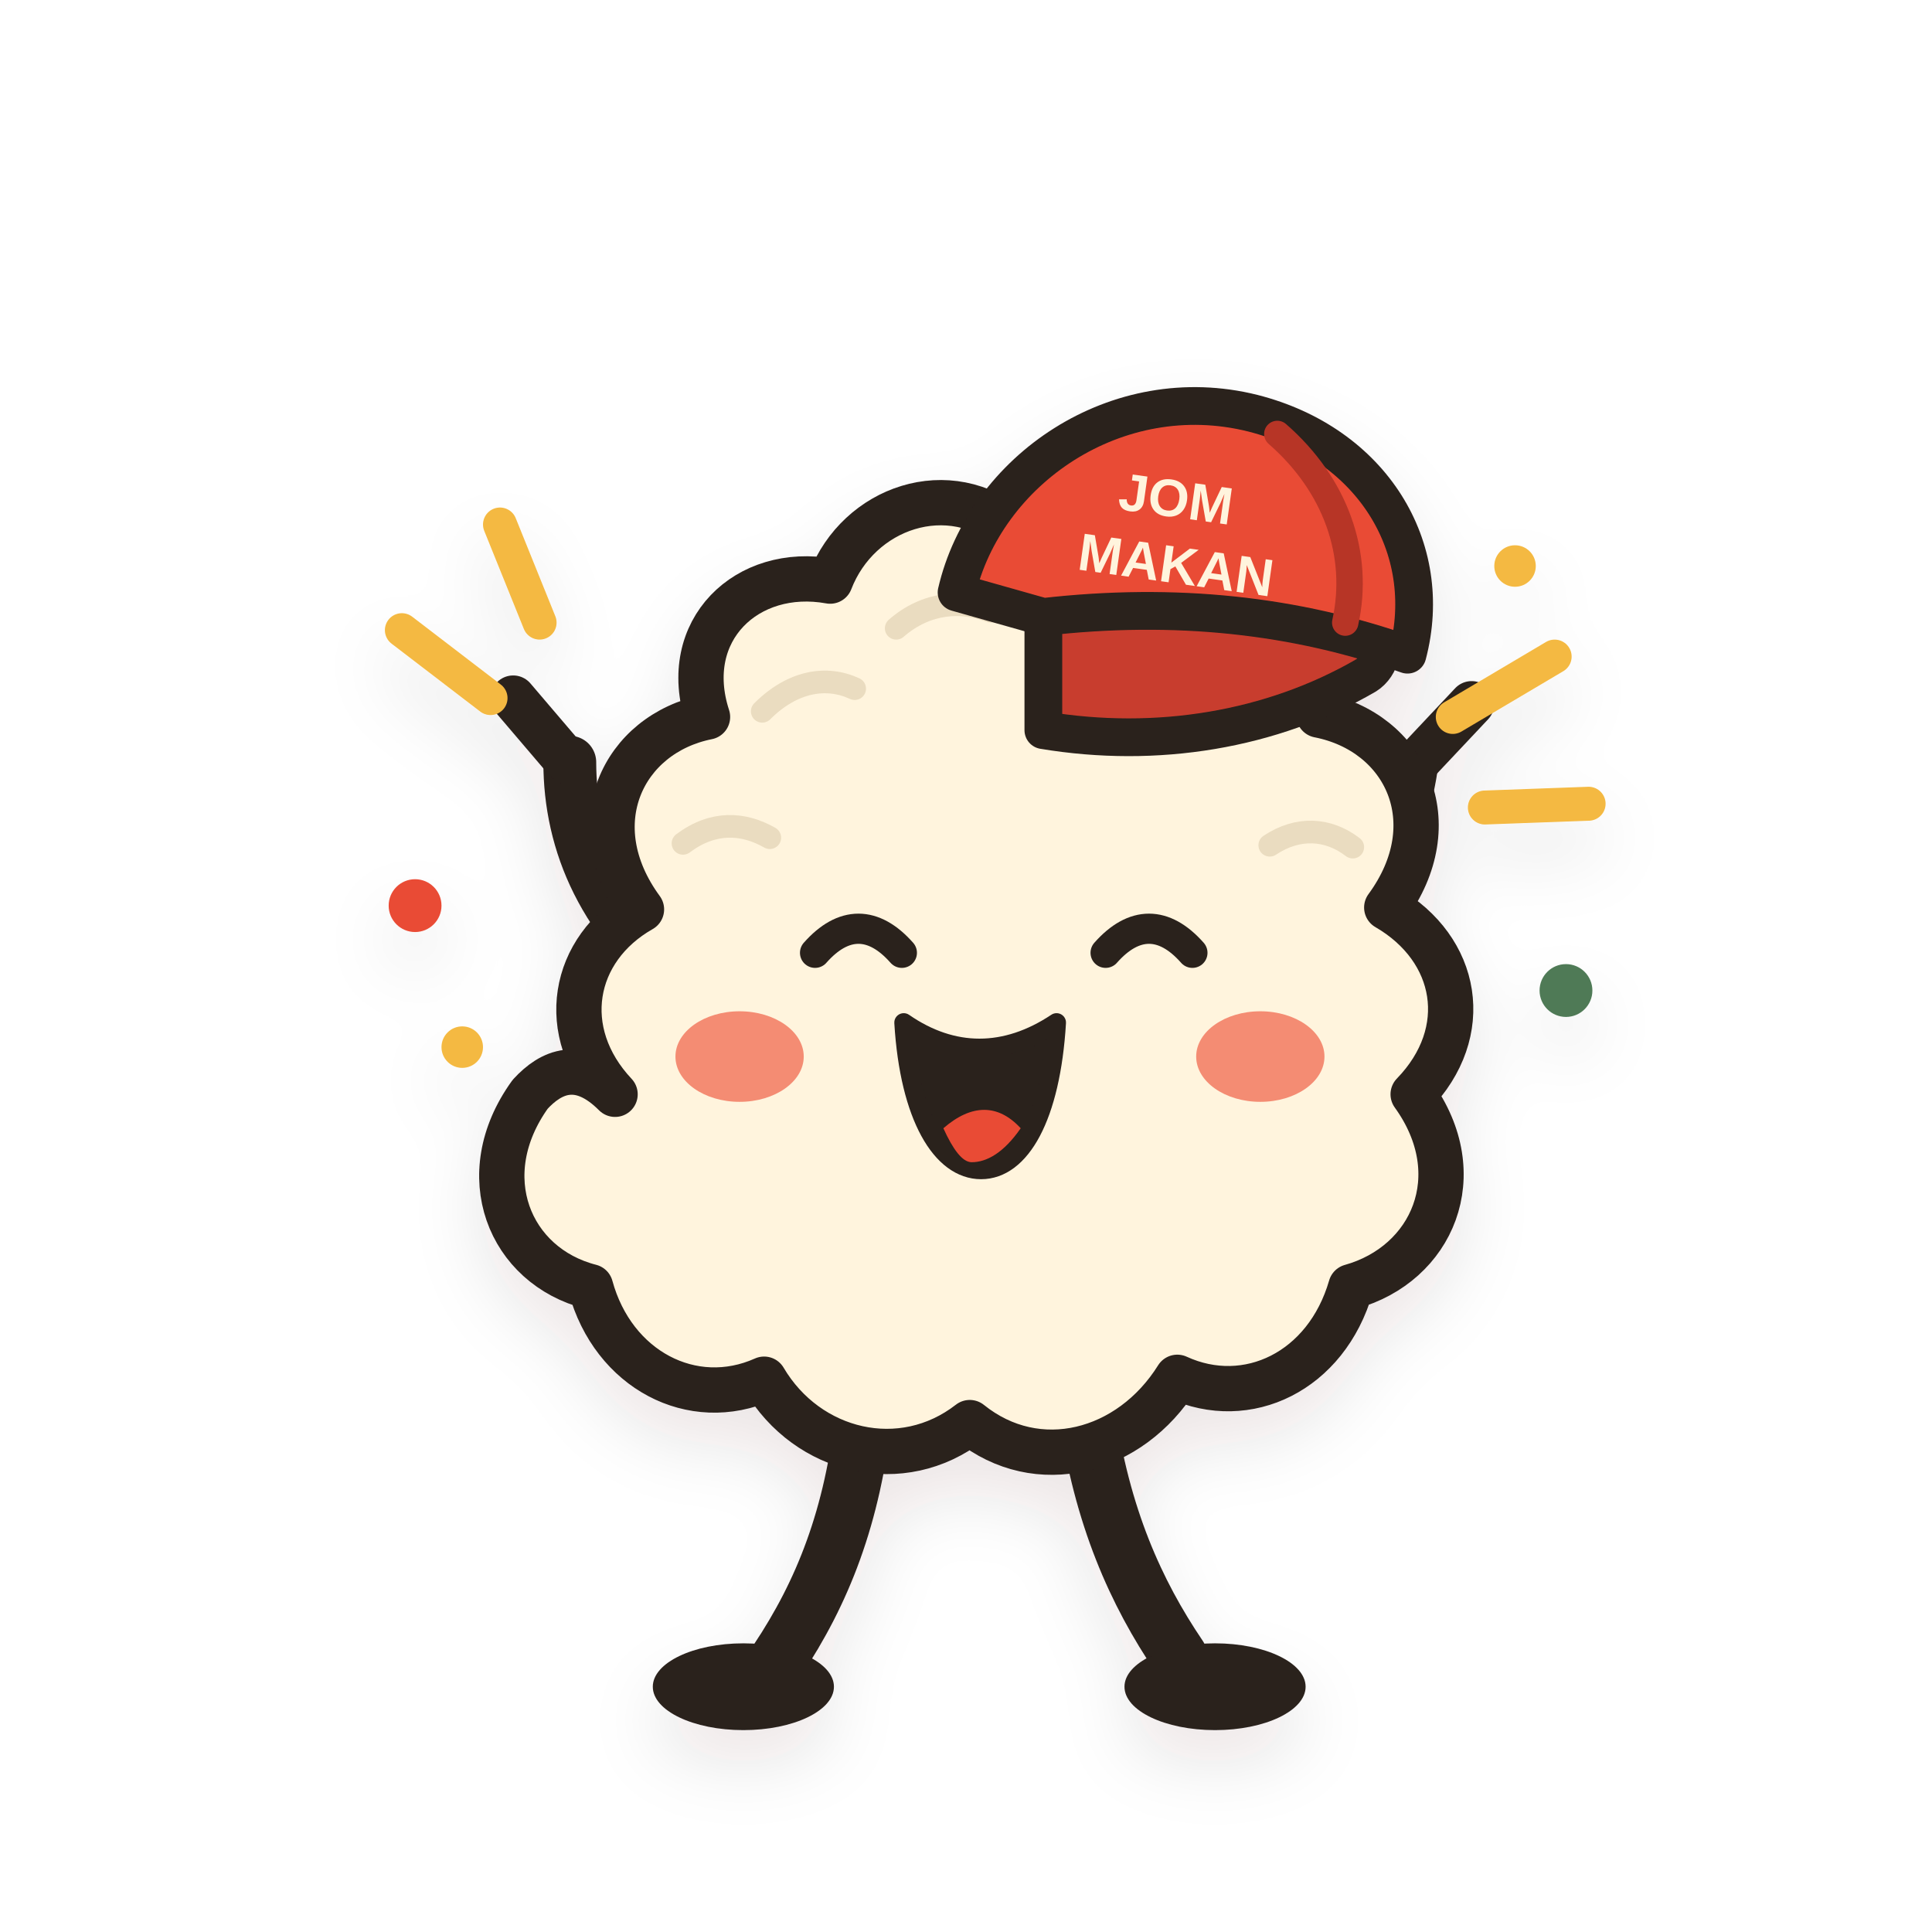
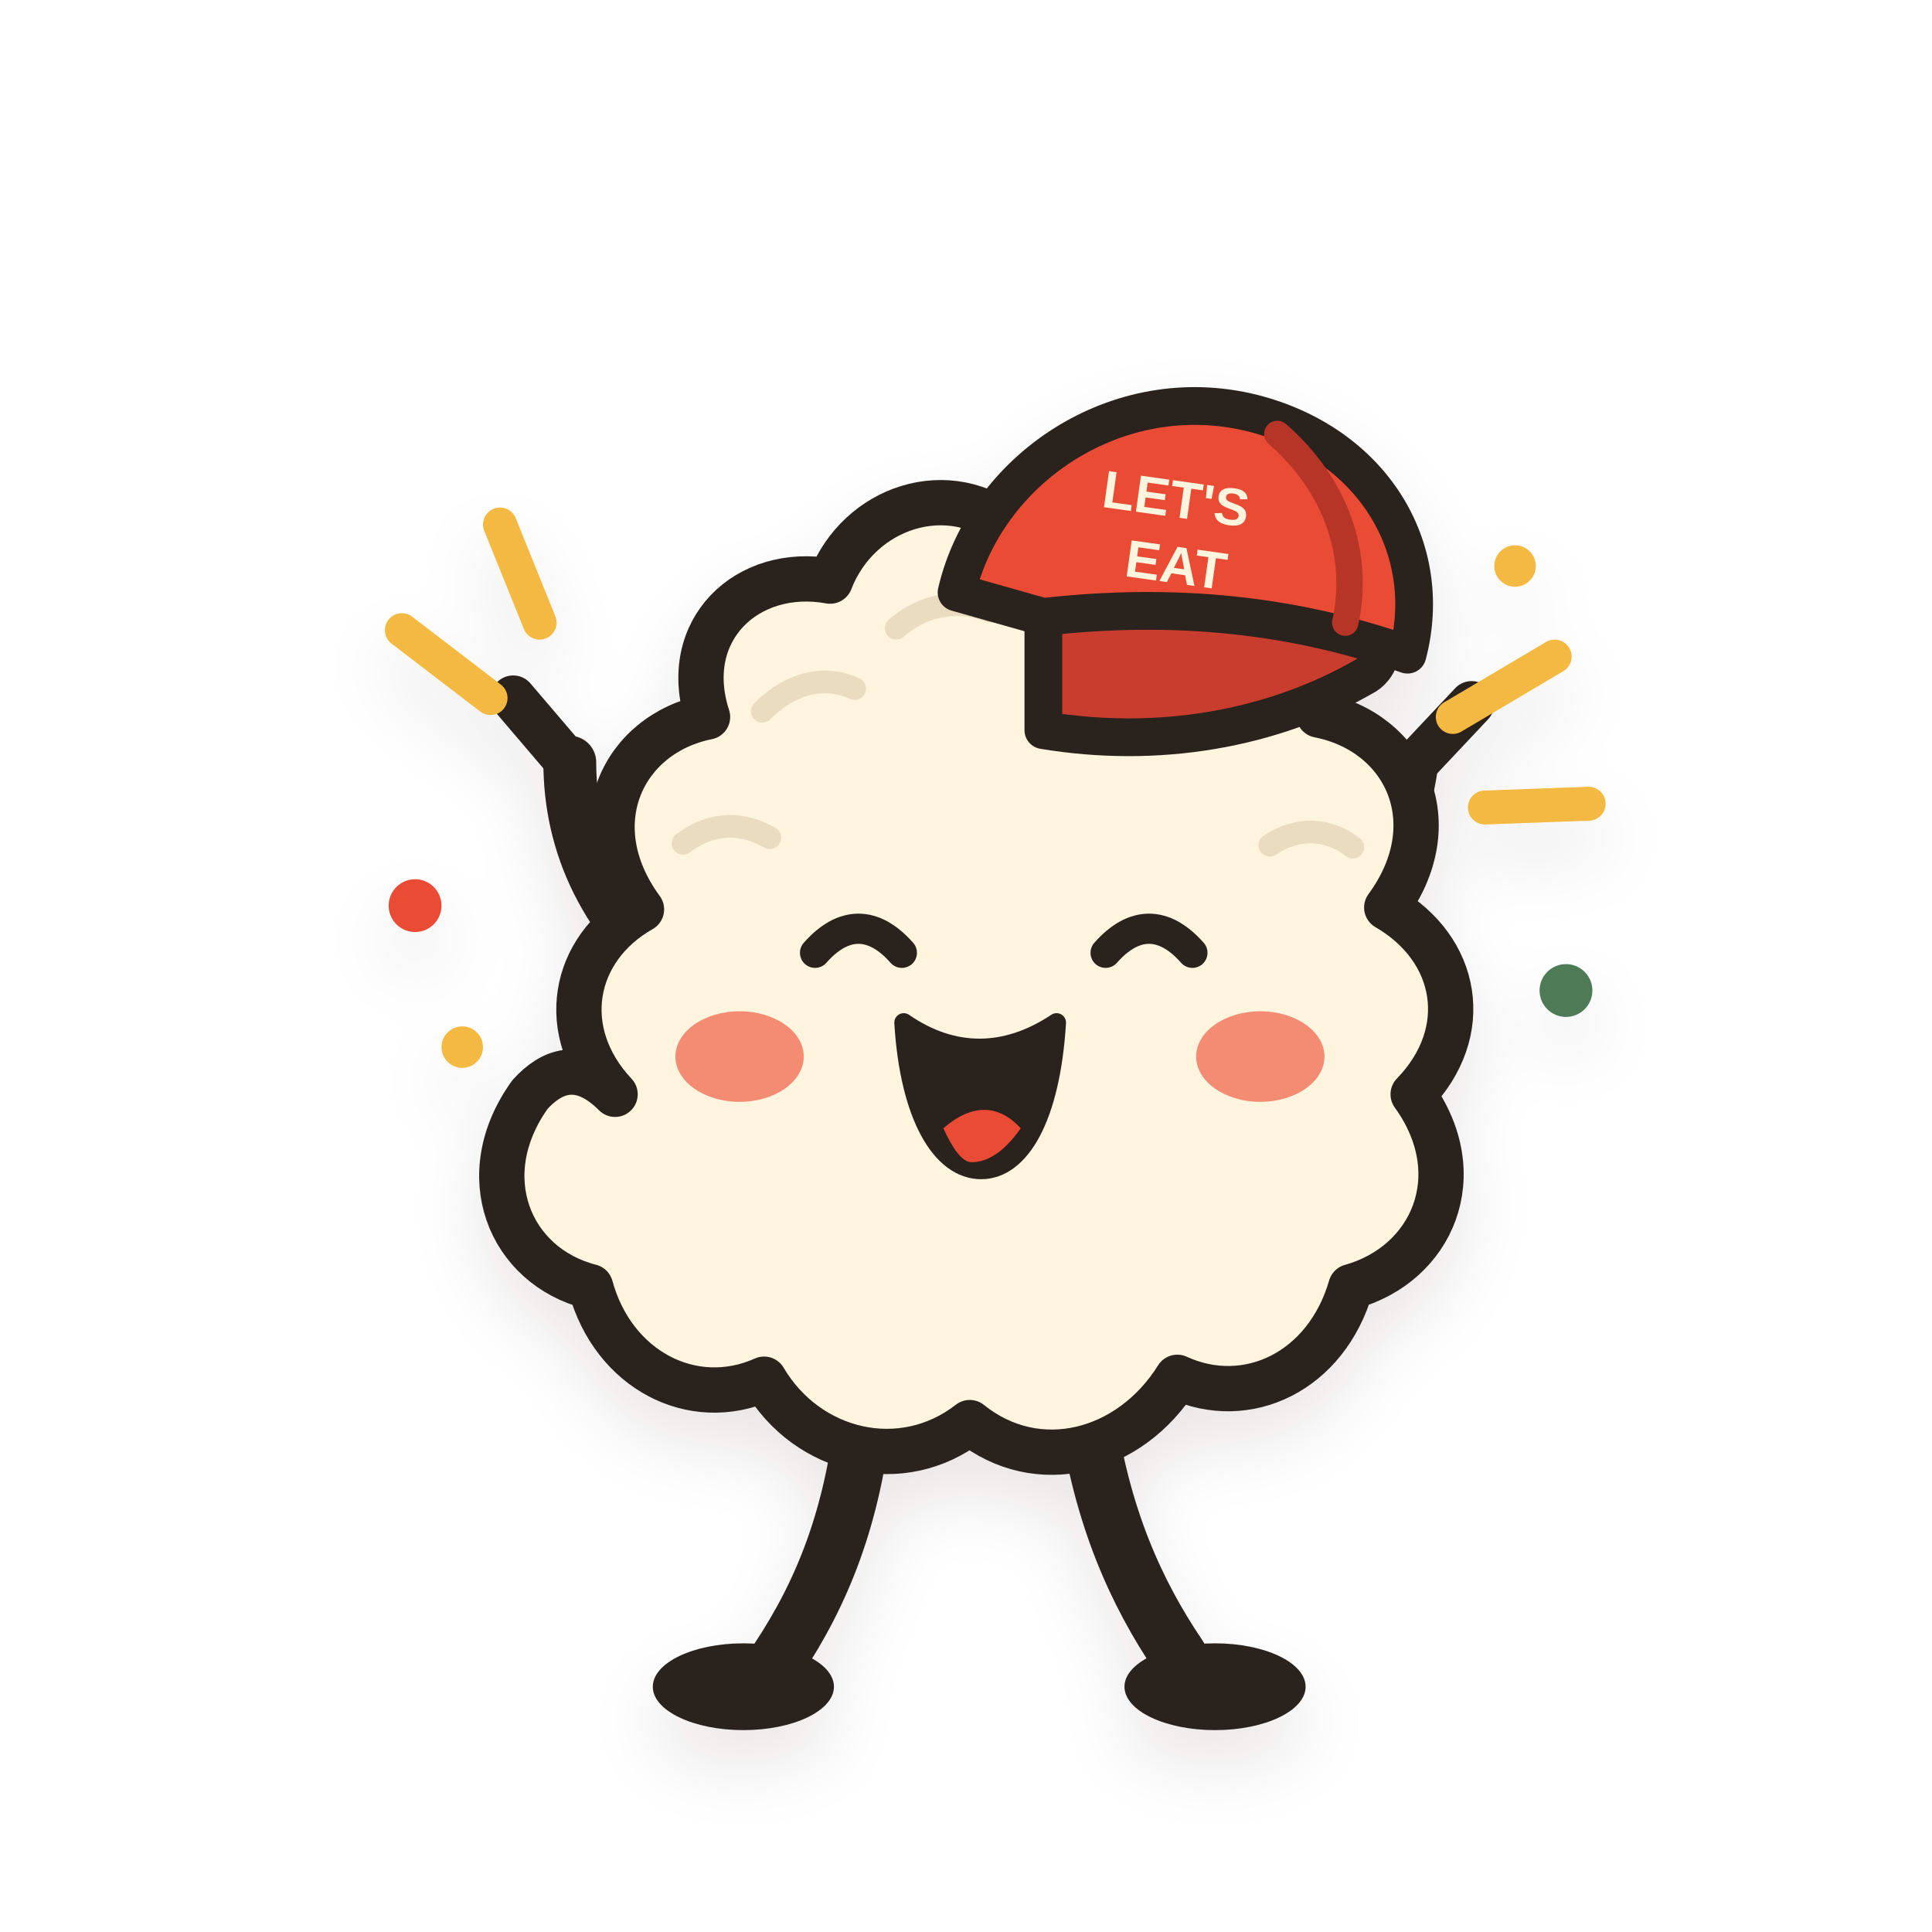
<svg xmlns="http://www.w3.org/2000/svg" width="1024" height="1024" viewBox="0 0 1024 1024" fill="none">
  <defs>
    <filter id="softShadow" x="-20%" y="-20%" width="140%" height="140%">
      <feDropShadow dx="0" dy="18" stdDeviation="18" flood-color="#29201D" flood-opacity="0.10" />
    </filter>
  </defs>
  <g filter="url(#softShadow)">
    <path d="M458 748C452 804 436 844 412 880" stroke="#29201D" stroke-width="30" stroke-linecap="round" />
    <path d="M576 748C584 804 602 844 625 878" stroke="#29201D" stroke-width="30" stroke-linecap="round" />
    <ellipse cx="394" cy="894" rx="48" ry="23" fill="#29201D" />
    <ellipse cx="644" cy="894" rx="48" ry="23" fill="#29201D" />
    <path d="M366 525C320 490 302 447 302 404" stroke="#29201D" stroke-width="28" stroke-linecap="round" />
    <path d="M301 404L272 370" stroke="#29201D" stroke-width="24" stroke-linecap="round" />
    <path d="M670 525C719 490 742 447 748 407" stroke="#29201D" stroke-width="28" stroke-linecap="round" />
    <path d="M748 407L780 373" stroke="#29201D" stroke-width="24" stroke-linecap="round" />
    <path d="M326 580       C295 547 303 503 340 482       C307 437 330 389 375 380       C360 334 396 300 440 308       C455 269 503 252 537 281       C568 252 616 267 632 306       C678 298 714 333 699 379       C745 388 768 436 735 481       C773 503 781 547 749 580       C780 623 759 670 716 682       C703 727 661 747 624 730       C599 770 550 783 514 754       C478 782 428 770 405 731       C367 748 325 726 313 682       C270 671 250 623 281 580       C292 568 307 561 326 580Z" fill="#FFF4DD" stroke="#29201D" stroke-width="24" stroke-linejoin="round" />
    <g stroke="#E8D9BC" stroke-width="12" stroke-linecap="round" opacity="0.9">
      <path d="M404 377C420 361 438 358 453 365" />
      <path d="M475 333C491 319 510 318 525 324" />
      <path d="M554 330C570 320 588 322 601 331" />
      <path d="M623 366C639 359 655 362 669 374" />
      <path d="M362 447C378 435 394 436 408 444" />
      <path d="M673 448C688 438 704 439 717 449" />
    </g>
    <path d="M553 301C616 282 681 295 728 334C735 341 732 353 724 358C674 387 613 397 553 387Z" fill="#C83D2D" stroke="#29201D" stroke-width="20" stroke-linejoin="round" />
    <path d="M507 314C522 249 592 201 664 219C727 235 761 290 746 347C687 326 623 319 553 327Z" fill="#E94B35" stroke="#29201D" stroke-width="20" stroke-linejoin="round" />
    <path d="M677 230C708 257 721 294 713 330" stroke="#B73427" stroke-width="14" stroke-linecap="round" />
    <g fill="#FFF4DD" text-anchor="middle" font-family="Arial Rounded MT Bold, Arial, sans-serif" font-weight="700">
-       <text x="622" y="274" font-size="28" transform="rotate(8 622 274)">JOM</text>
-       <text x="622" y="309" font-size="28" transform="rotate(8 622 309)">MAKAN</text>
+       <text x="622" y="274" font-size="28" transform="rotate(8 622 274)">LET'S</text>
+       <text x="622" y="309" font-size="28" transform="rotate(8 622 309)">EAT</text>
    </g>
    <path d="M432 505C447 488 463 488 478 505" stroke="#29201D" stroke-width="16" stroke-linecap="round" />
    <path d="M586 505C601 488 617 488 632 505" stroke="#29201D" stroke-width="16" stroke-linecap="round" />
    <ellipse cx="392" cy="560" rx="34" ry="24" fill="#F48C73" />
    <ellipse cx="668" cy="560" rx="34" ry="24" fill="#F48C73" />
    <path d="M479 542C505 560 533 560 560 542C557 592 541 620 520 620C499 620 482 592 479 542Z" fill="#29201D" stroke="#29201D" stroke-width="10" stroke-linejoin="round" />
    <path d="M500 598C515 585 529 585 541 598C532 611 523 616 515 616C510 616 505 609 500 598Z" fill="#E94B35" />
    <g stroke="#F4B942" stroke-width="18" stroke-linecap="round">
      <path d="M260 370L213 334" />
      <path d="M286 330L265 278" />
      <path d="M770 380L824 348" />
      <path d="M787 428L842 426" />
    </g>
    <circle cx="220" cy="480" r="14" fill="#E94B35" />
    <circle cx="830" cy="525" r="14" fill="#4F7A57" />
    <circle cx="245" cy="555" r="11" fill="#F4B942" />
    <circle cx="803" cy="300" r="11" fill="#F4B942" />
  </g>
</svg>
